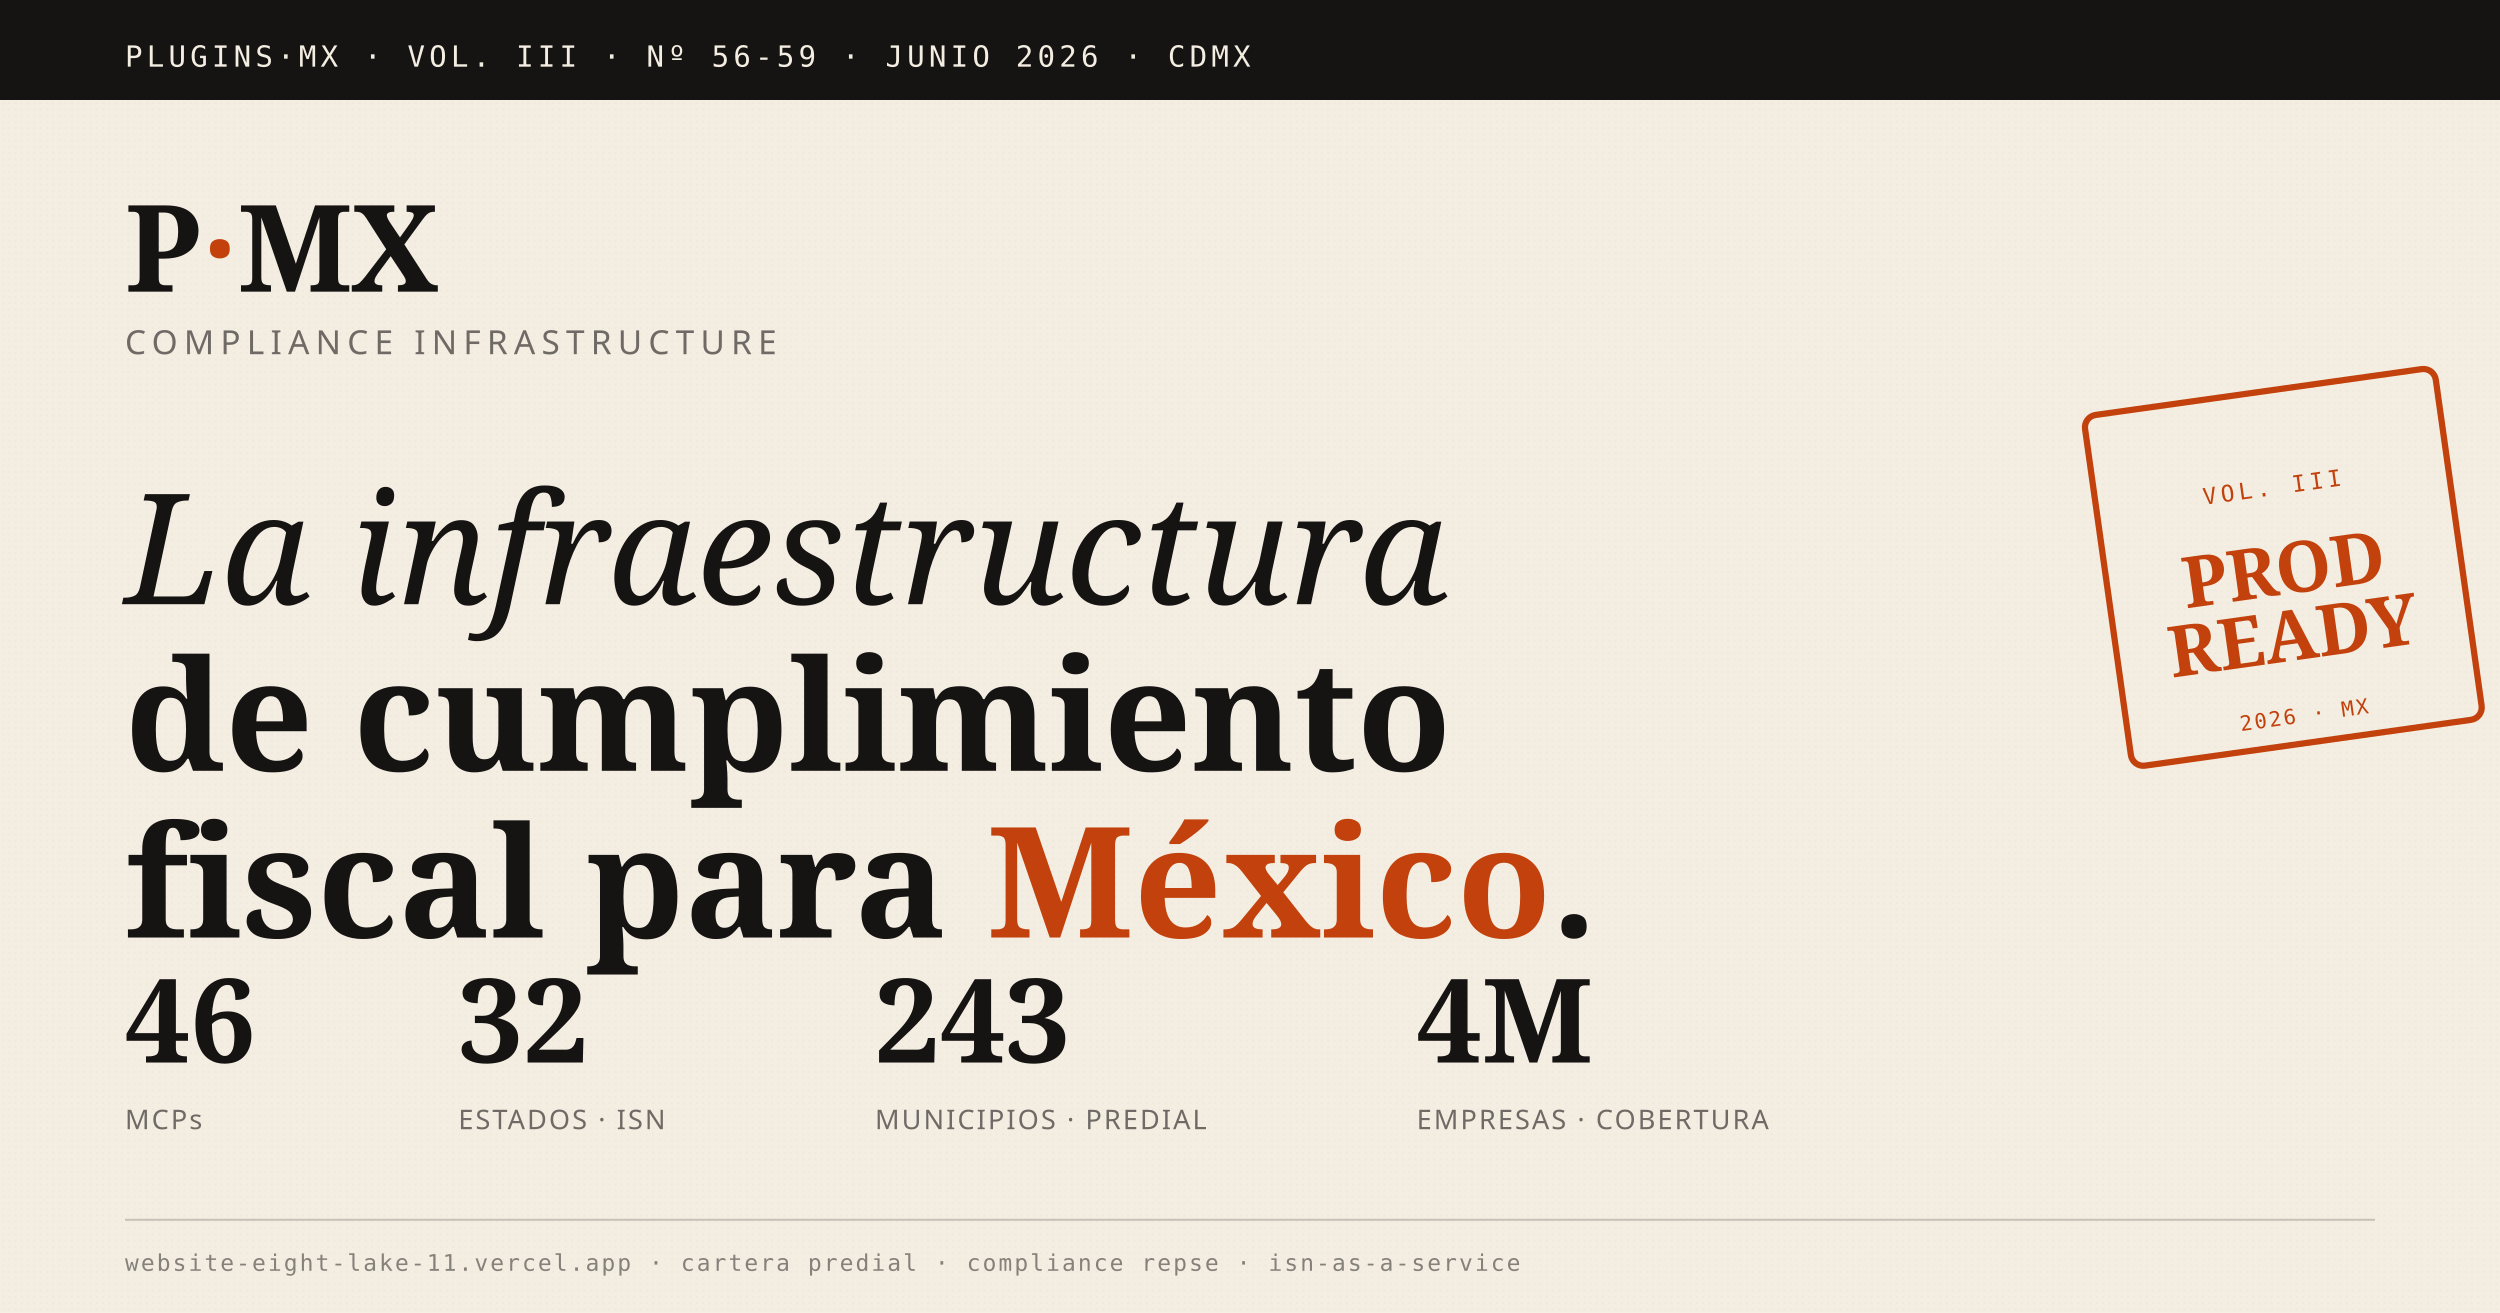
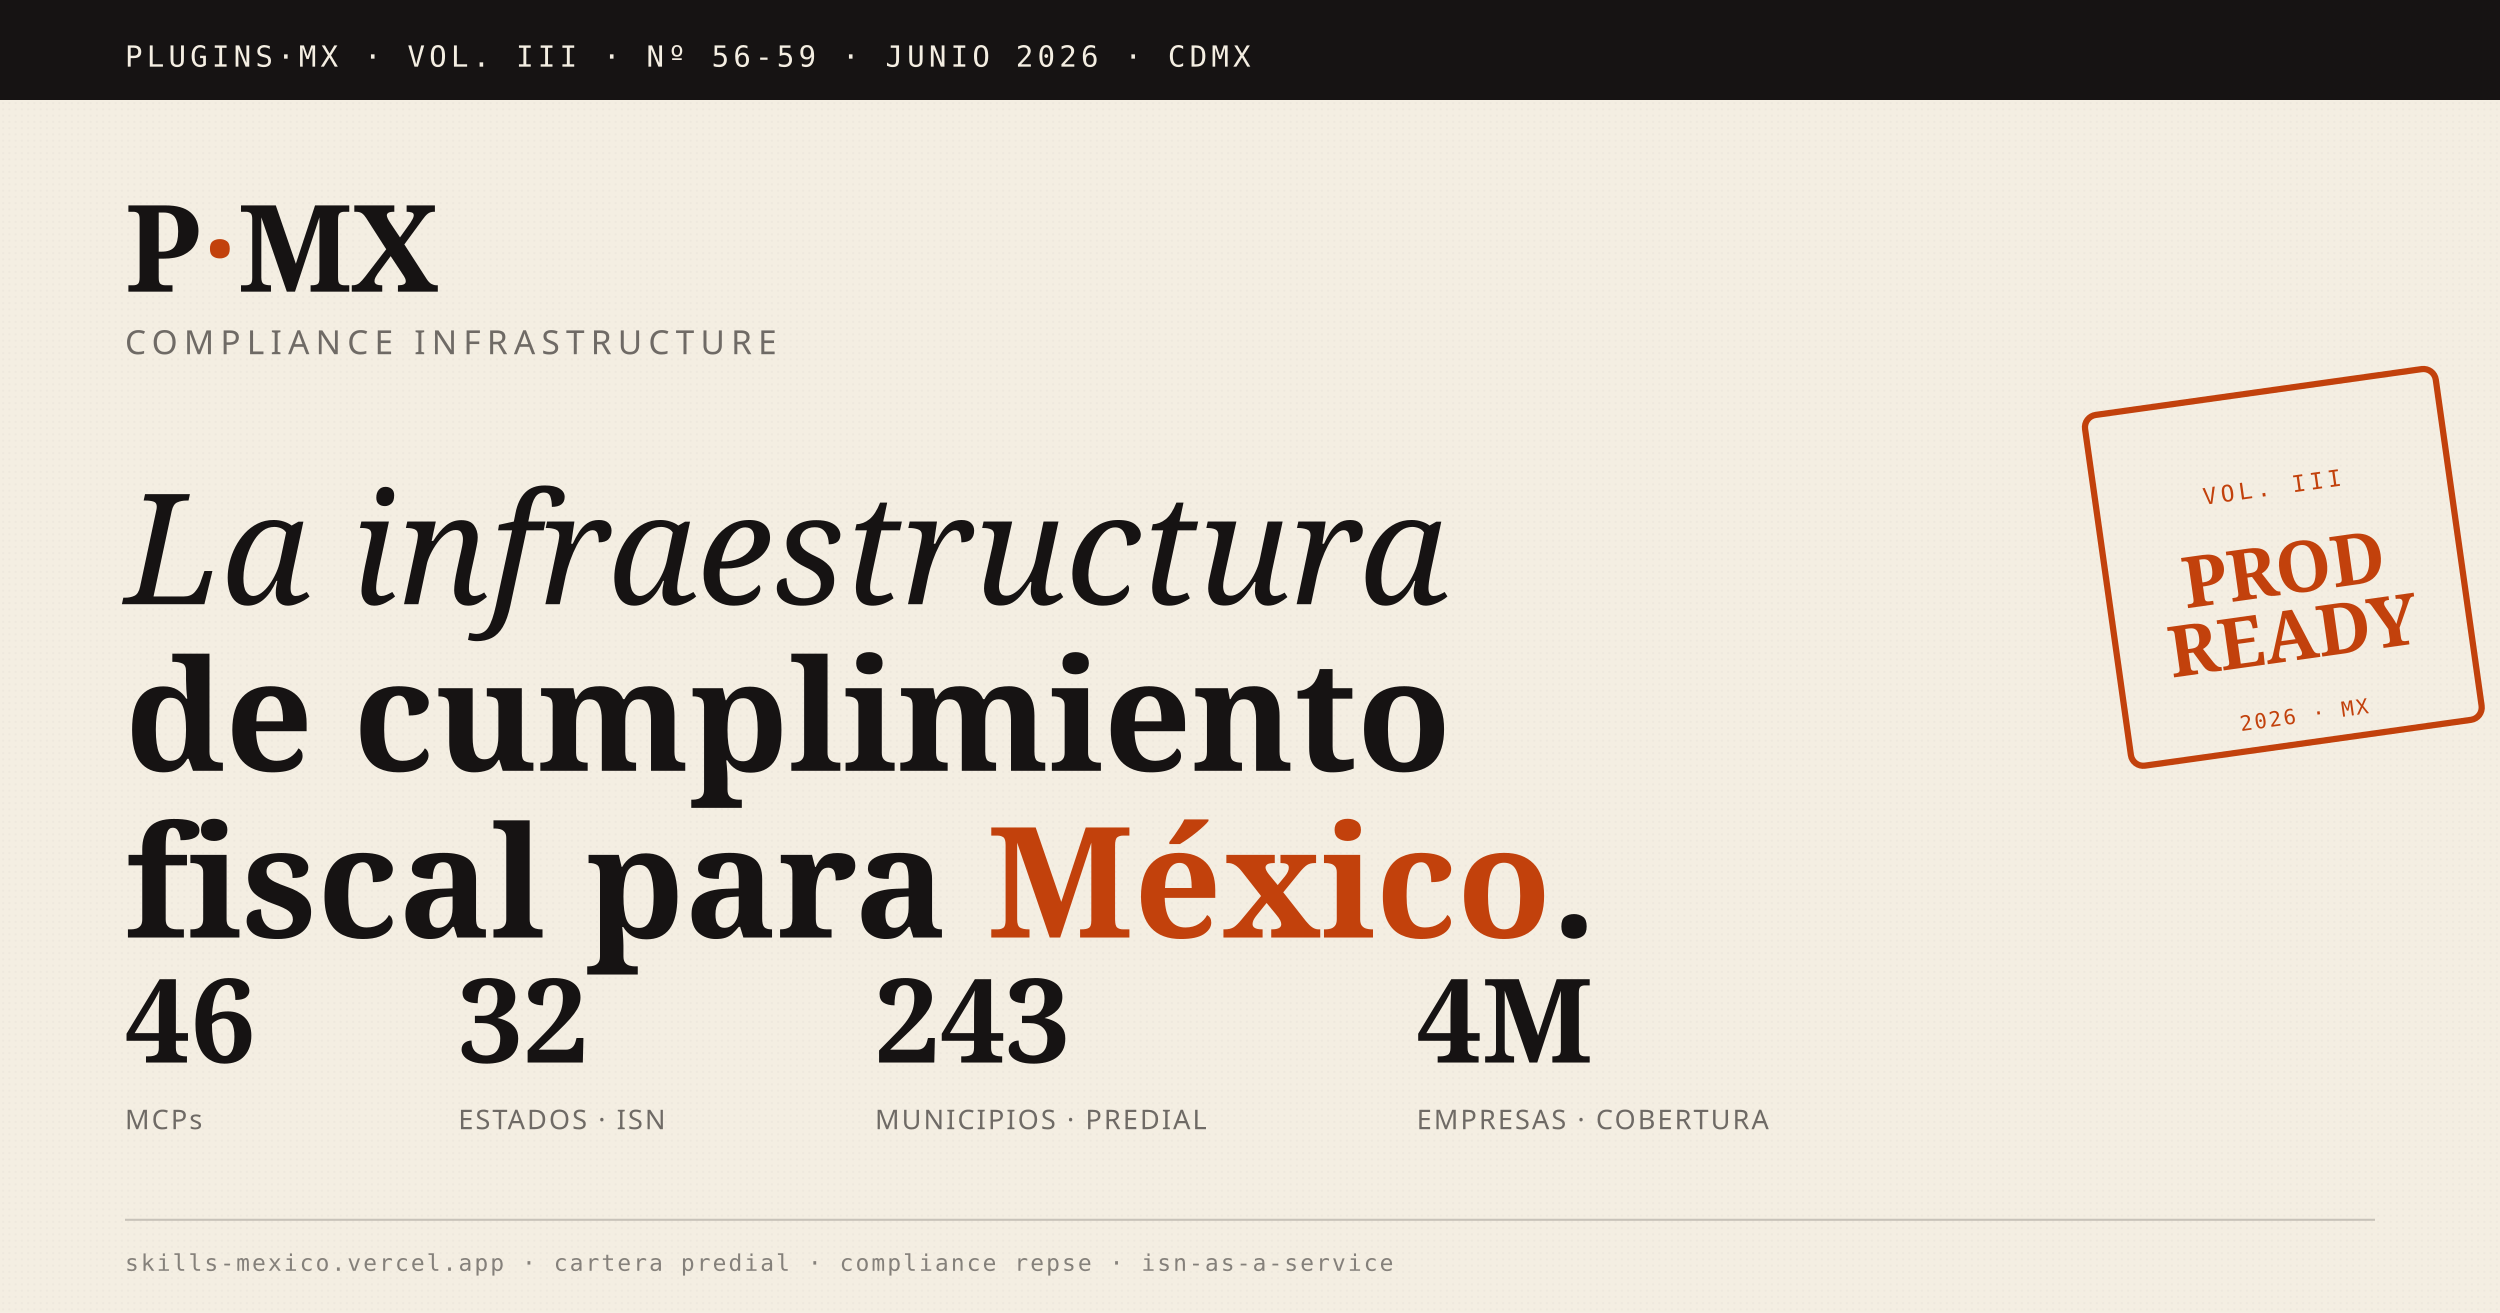
<svg xmlns="http://www.w3.org/2000/svg" viewBox="0 0 1200 630" width="1200" height="630">
  <defs>
    <linearGradient id="bg" x1="0" y1="0" x2="0" y2="1">
      <stop offset="0%" stop-color="#F4EEE2" />
      <stop offset="100%" stop-color="#EDE3CE" />
    </linearGradient>
    <pattern id="grain" patternUnits="userSpaceOnUse" width="3" height="3">
      <rect width="3" height="3" fill="#F4EEE2" />
      <circle cx="1.5" cy="1.5" r="0.4" fill="#161313" opacity="0.04" />
    </pattern>
  </defs>
  <rect width="1200" height="630" fill="url(#bg)" />
  <rect width="1200" height="630" fill="url(#grain)" />
  <rect x="0" y="0" width="1200" height="48" fill="#161313" />
  <text x="60" y="32" font-family="JetBrains Mono, monospace" font-size="14" fill="#F4EEE2" letter-spacing="2">PLUGINS·MX  ·  VOL. III  ·  Nº 56-59  ·  JUNIO 2026  ·  CDMX</text>
  <text x="60" y="140" font-family="Fraunces, serif" font-weight="900" font-size="58" fill="#161313" letter-spacing="-1">P<tspan fill="#C2410C">·</tspan>MX</text>
  <text x="60" y="170" font-family="Geist, sans-serif" font-size="16" fill="#161313" opacity="0.6" letter-spacing="3">COMPLIANCE INFRASTRUCTURE</text>
  <text x="60" y="290" font-family="Fraunces, serif" font-style="italic" font-weight="300" font-size="74" fill="#161313">La infraestructura</text>
  <text x="60" y="370" font-family="Fraunces, serif" font-weight="700" font-size="74" fill="#161313">de cumplimiento</text>
  <text x="60" y="450" font-family="Fraunces, serif" font-weight="700" font-size="74" fill="#161313">fiscal para <tspan fill="#C2410C">México</tspan>.</text>
  <g transform="translate(60, 510)">
    <text x="0" y="0" font-family="Fraunces, serif" font-weight="900" font-size="56" fill="#161313">46</text>
    <text x="0" y="32" font-family="Geist, sans-serif" font-size="13" fill="#161313" opacity="0.6" letter-spacing="1">MCPs</text>
  </g>
  <g transform="translate(220, 510)">
    <text x="0" y="0" font-family="Fraunces, serif" font-weight="900" font-size="56" fill="#161313">32</text>
    <text x="0" y="32" font-family="Geist, sans-serif" font-size="13" fill="#161313" opacity="0.6" letter-spacing="1">ESTADOS · ISN</text>
  </g>
  <g transform="translate(420, 510)">
    <text x="0" y="0" font-family="Fraunces, serif" font-weight="900" font-size="56" fill="#161313">243</text>
    <text x="0" y="32" font-family="Geist, sans-serif" font-size="13" fill="#161313" opacity="0.6" letter-spacing="1">MUNICIPIOS · PREDIAL</text>
  </g>
  <g transform="translate(680, 510)">
    <text x="0" y="0" font-family="Fraunces, serif" font-weight="900" font-size="56" fill="#161313">4M</text>
    <text x="0" y="32" font-family="Geist, sans-serif" font-size="13" fill="#161313" opacity="0.6" letter-spacing="1">EMPRESAS · COBERTURA</text>
  </g>
  <g transform="translate(1000, 200) rotate(-8)">
    <rect x="0" y="0" width="170" height="170" fill="none" stroke="#C2410C" stroke-width="3" rx="6" />
    <text x="85" y="50" text-anchor="middle" font-family="JetBrains Mono, monospace" font-size="11" fill="#C2410C" letter-spacing="2">VOL. III</text>
    <text x="85" y="98" text-anchor="middle" font-family="Fraunces, serif" font-weight="900" font-size="34" fill="#C2410C">PROD</text>
    <text x="85" y="130" text-anchor="middle" font-family="Fraunces, serif" font-weight="900" font-size="34" fill="#C2410C">READY</text>
    <text x="85" y="160" text-anchor="middle" font-family="JetBrains Mono, monospace" font-size="10" fill="#C2410C" letter-spacing="1">2026 · MX</text>
  </g>
  <rect x="60" y="585" width="1080" height="1" fill="#161313" opacity="0.2" />
-   <text x="60" y="610" font-family="JetBrains Mono, monospace" font-size="11" fill="#161313" opacity="0.5" letter-spacing="1">website-eight-lake-11.vercel.app  ·  cartera predial · compliance repse · isn-as-a-service</text>
+   <text x="60" y="610" font-family="JetBrains Mono, monospace" font-size="11" fill="#161313" opacity="0.5" letter-spacing="1">skills-mexico.vercel.app  ·  cartera predial · compliance repse · isn-as-a-service</text>
</svg>
